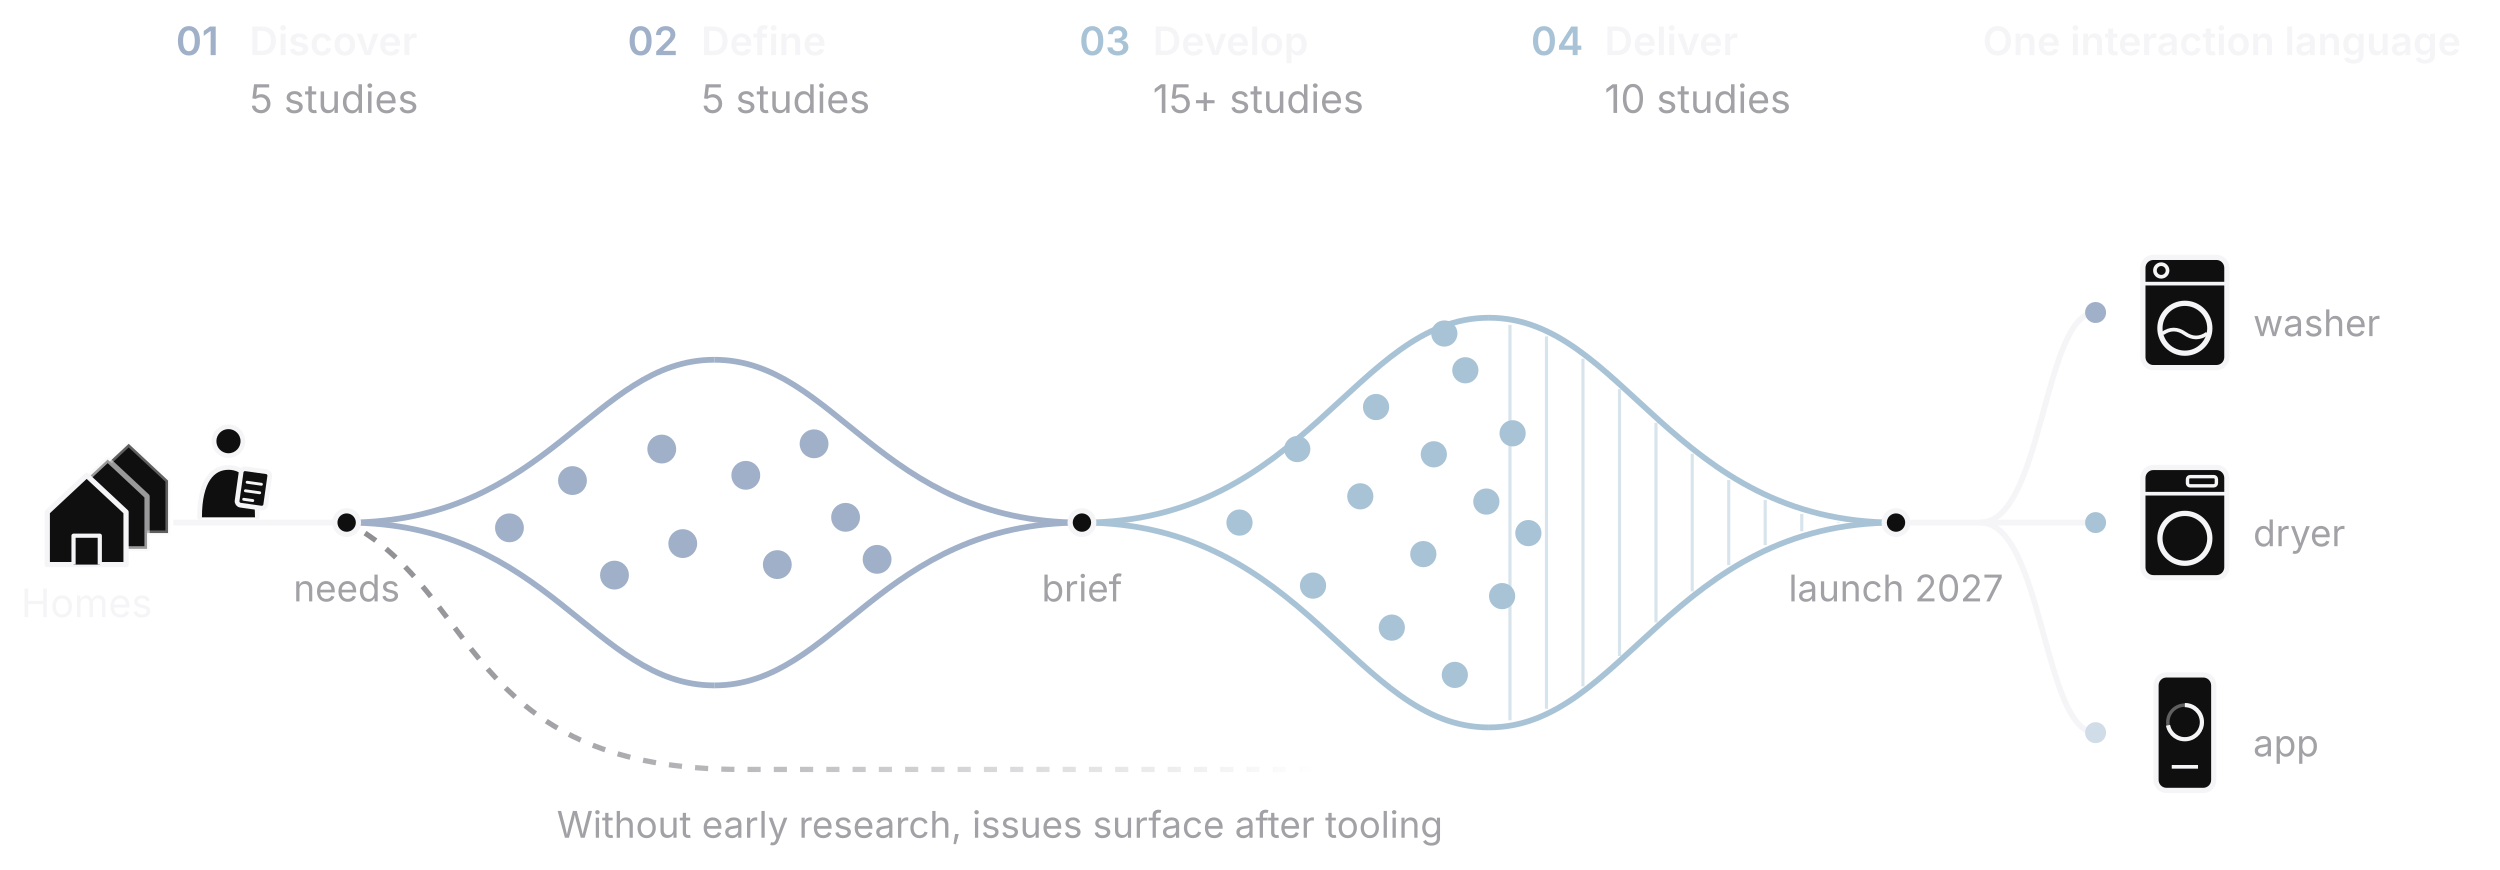
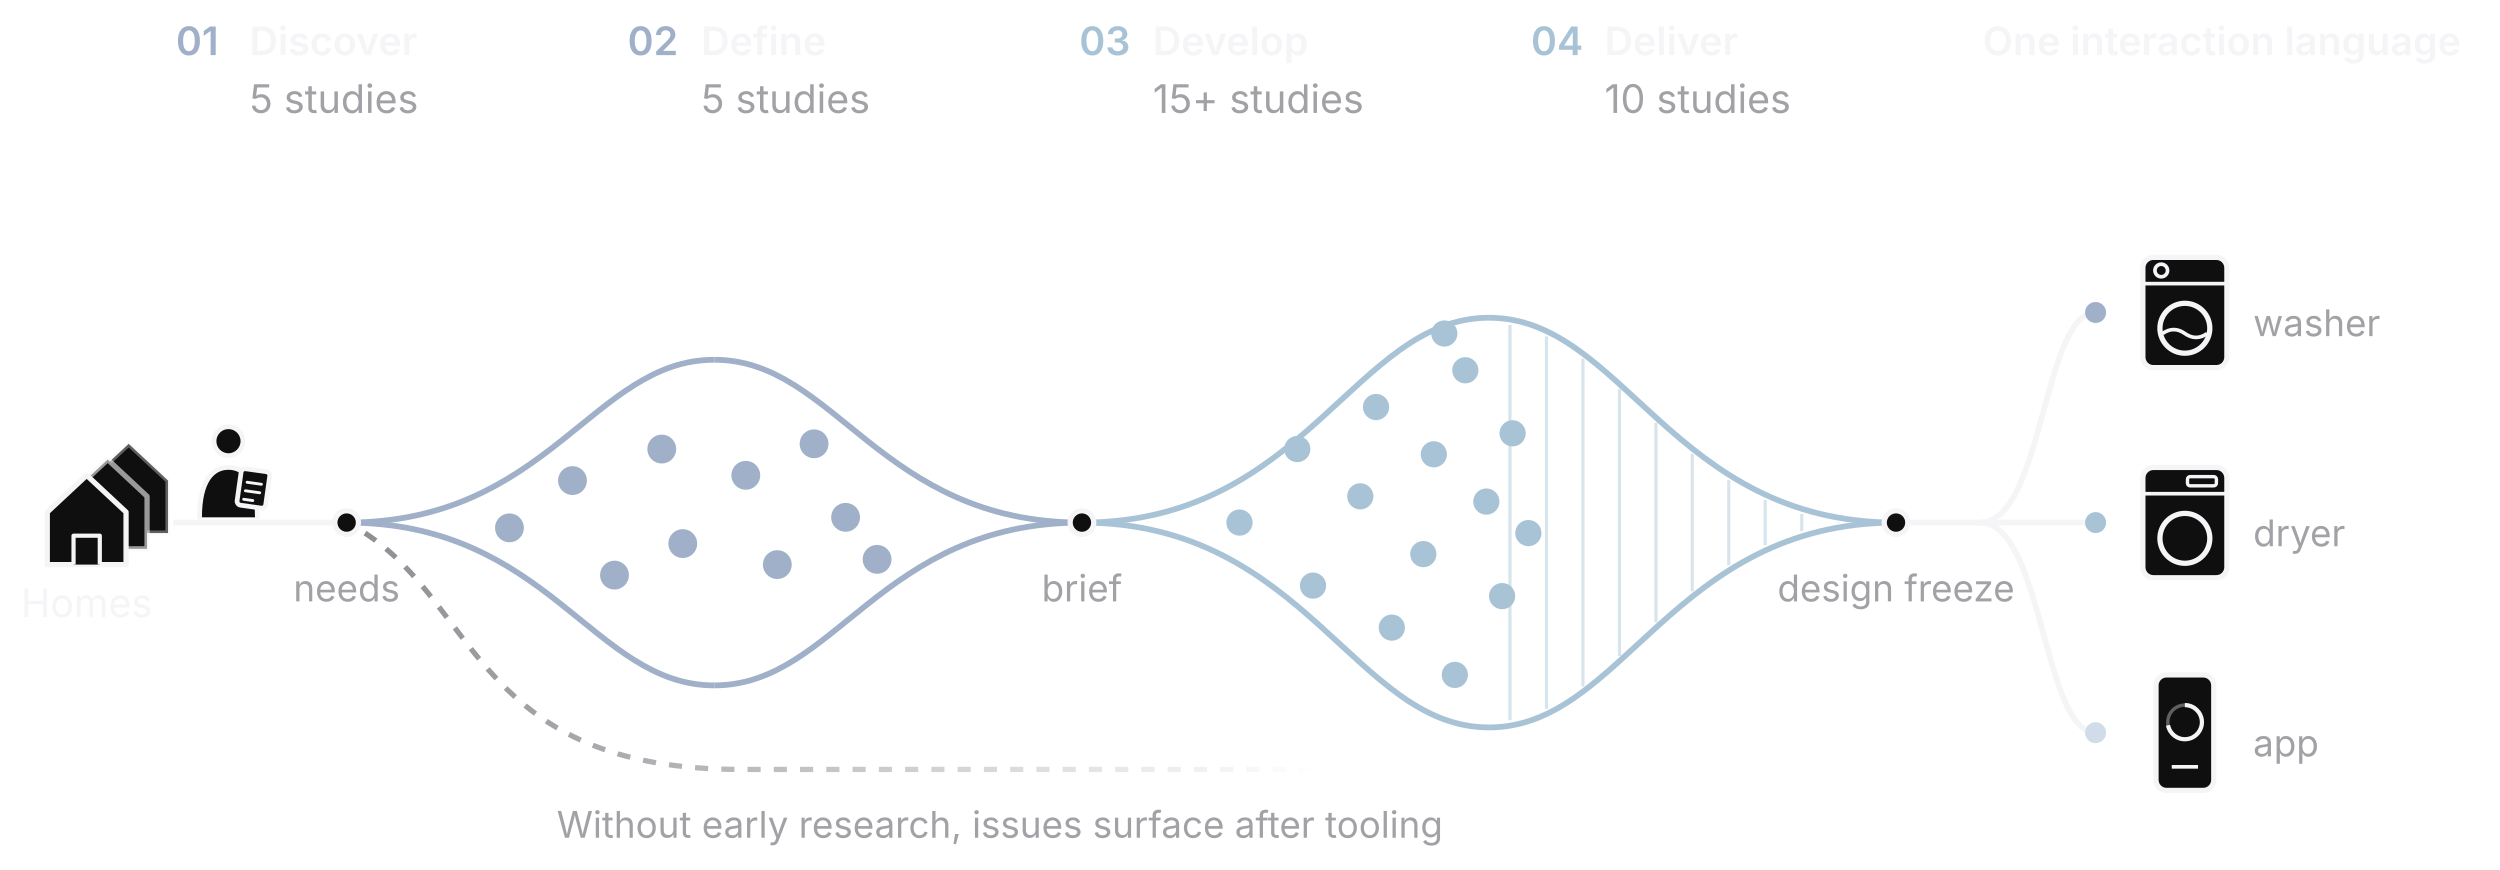
<svg xmlns="http://www.w3.org/2000/svg" fill="#f5f5f7" viewBox="118 -31 952 331" font-family="-apple-system, BlinkMacSystemFont, 'SF Pro Text', 'Helvetica Neue', Inter, Arial, sans-serif">
  <g>
    <g transform="translate(16 -12)" fill="#0f0f10" stroke="#f5f5f7" stroke-opacity="0.35" stroke-width="2" stroke-linejoin="round">
      <path d="M136 164 L151 150 L166 164 V184 H136 Z" />
      <path d="M146 184 V173 H156 V184" stroke-width="1.6" />
    </g>
  </g>
  <g>
    <g transform="translate(8 -6)" fill="#0f0f10" stroke="#f5f5f7" stroke-opacity="0.6" stroke-width="2" stroke-linejoin="round">
      <path d="M136 164 L151 150 L166 164 V184 H136 Z" />
      <path d="M146 184 V173 H156 V184" stroke-width="1.6" />
    </g>
  </g>
  <g>
    <g transform="translate(0 0)" fill="#0f0f10" stroke="#f5f5f7" stroke-opacity="1" stroke-width="2" stroke-linejoin="round">
      <path d="M136 164 L151 150 L166 164 V184 H136 Z" />
      <path d="M146 184 V173 H156 V184" stroke-width="1.6" />
    </g>
  </g>
  <text x="151" y="204" text-anchor="middle" font-size="15" fill="#f5f5f7">Homes</text>
  <g>
    <g fill="#0f0f10" stroke="#f5f5f7" stroke-width="1.8" stroke-linejoin="round" stroke-linecap="round">
      <circle cx="205" cy="137" r="5.5" />
      <path d="M194 166 C194 152 199 147 205 147 C211 147 216 152 216 166" />
      <rect x="209" y="148" width="11" height="14" rx="1.5" transform="rotate(8 214.5 155)" />
      <path d="M211.8 153 h5.5 M211.6 156.3 h5.5 M211.4 159.6 h3.5" stroke-width="1.1" transform="rotate(8 214.5 155)" />
    </g>
  </g>
  <line x1="184" y1="168" x2="250" y2="168" stroke="#f5f5f7" stroke-width="2.2" pathLength="1" />
  <defs>
    <linearGradient id="fade" x1="0" x2="1">
      <stop offset="0" stop-color="#8e8e93" stop-opacity="1" />
      <stop offset="1" stop-color="#8e8e93" stop-opacity="0" />
    </linearGradient>
  </defs>
  <path d="M257 172 C300 200, 300 262, 400 262 L620 262" fill="none" stroke="url(#fade)" stroke-width="2" stroke-dasharray="5 5" />
  <text x="330" y="288" font-size="14" fill="#a1a1a6">Without early research, issues surface after tooling</text>
  <g>
    <path d="M250 168 C327.0 168, 343.8 106, 390 106" fill="none" stroke="#9fb0c8" stroke-width="2.2" pathLength="1" />
    <path d="M250 168 C327.0 168, 343.8 230, 390 230" fill="none" stroke="#9fb0c8" stroke-width="2.2" pathLength="1" />
    <path d="M390 106 C436.2 106, 453.0 168, 530 168" fill="none" stroke="#9fb0c8" stroke-width="2.2" pathLength="1" />
    <path d="M390 230 C436.2 230, 453.0 168, 530 168" fill="none" stroke="#9fb0c8" stroke-width="2.2" pathLength="1" />
    <circle cx="312" cy="170" r="4.5" fill="#9fb0c8" stroke="#9fb0c8" stroke-width="2" />
    <circle cx="336" cy="152" r="4.5" fill="#9fb0c8" stroke="#9fb0c8" stroke-width="2" />
    <circle cx="352" cy="188" r="4.5" fill="#9fb0c8" stroke="#9fb0c8" stroke-width="2" />
    <circle cx="370" cy="140" r="4.5" fill="#9fb0c8" stroke="#9fb0c8" stroke-width="2" />
    <circle cx="378" cy="176" r="4.5" fill="#9fb0c8" stroke="#9fb0c8" stroke-width="2" />
    <circle cx="402" cy="150" r="4.5" fill="#9fb0c8" stroke="#9fb0c8" stroke-width="2" />
    <circle cx="414" cy="184" r="4.5" fill="#9fb0c8" stroke="#9fb0c8" stroke-width="2" />
    <circle cx="428" cy="138" r="4.5" fill="#9fb0c8" stroke="#9fb0c8" stroke-width="2" />
    <circle cx="440" cy="166" r="4.5" fill="#9fb0c8" stroke="#9fb0c8" stroke-width="2" />
    <circle cx="452" cy="182" r="4.5" fill="#9fb0c8" stroke="#9fb0c8" stroke-width="2" />
  </g>
  <g>
    <path d="M530 168 C615.25 168, 633.85 90, 685 90" fill="none" stroke="#a9c3d6" stroke-width="2.2" pathLength="1" />
    <path d="M530 168 C615.25 168, 633.85 246, 685 246" fill="none" stroke="#a9c3d6" stroke-width="2.2" pathLength="1" />
    <path d="M685 90 C736.15 90, 754.75 168, 840 168" fill="none" stroke="#a9c3d6" stroke-width="2.2" pathLength="1" />
    <path d="M685 246 C736.15 246, 754.75 168, 840 168" fill="none" stroke="#a9c3d6" stroke-width="2.2" pathLength="1" />
    <circle cx="590" cy="168" r="4" fill="#a9c3d6" stroke="#a9c3d6" stroke-width="2" />
    <circle cx="612" cy="140" r="4" fill="#a9c3d6" stroke="#a9c3d6" stroke-width="2" />
    <circle cx="618" cy="192" r="4" fill="#a9c3d6" stroke="#a9c3d6" stroke-width="2" />
    <circle cx="636" cy="158" r="4" fill="#a9c3d6" stroke="#a9c3d6" stroke-width="2" />
    <circle cx="642" cy="124" r="4" fill="#a9c3d6" stroke="#a9c3d6" stroke-width="2" />
    <circle cx="648" cy="208" r="4" fill="#a9c3d6" stroke="#a9c3d6" stroke-width="2" />
    <circle cx="660" cy="180" r="4" fill="#a9c3d6" stroke="#a9c3d6" stroke-width="2" />
    <circle cx="664" cy="142" r="4" fill="#a9c3d6" stroke="#a9c3d6" stroke-width="2" />
    <circle cx="668" cy="96" r="4" fill="#a9c3d6" stroke="#a9c3d6" stroke-width="2" />
    <circle cx="672" cy="226" r="4" fill="#a9c3d6" stroke="#a9c3d6" stroke-width="2" />
    <circle cx="676" cy="110" r="4" fill="#a9c3d6" stroke="#a9c3d6" stroke-width="2" />
    <circle cx="684" cy="160" r="4" fill="#a9c3d6" stroke="#a9c3d6" stroke-width="2" />
    <circle cx="690" cy="196" r="4" fill="#a9c3d6" stroke="#a9c3d6" stroke-width="2" />
    <circle cx="694" cy="134" r="4" fill="#a9c3d6" stroke="#a9c3d6" stroke-width="2" />
    <circle cx="700" cy="172" r="4" fill="#a9c3d6" stroke="#a9c3d6" stroke-width="2" />
    <line x1="693.0" y1="92.7" x2="693.0" y2="243.3" stroke="#a9c3d6" stroke-width="1.2" stroke-opacity=".45" pathLength="1" />
    <line x1="706.9" y1="97.1" x2="706.9" y2="238.9" stroke="#a9c3d6" stroke-width="1.2" stroke-opacity=".45" pathLength="1" />
    <line x1="720.8" y1="105.6" x2="720.8" y2="230.4" stroke="#a9c3d6" stroke-width="1.2" stroke-opacity=".45" pathLength="1" />
    <line x1="734.7" y1="117.2" x2="734.7" y2="218.8" stroke="#a9c3d6" stroke-width="1.2" stroke-opacity=".45" pathLength="1" />
    <line x1="748.6" y1="130.0" x2="748.6" y2="206.0" stroke="#a9c3d6" stroke-width="1.2" stroke-opacity=".45" pathLength="1" />
    <line x1="762.4" y1="141.8" x2="762.4" y2="194.2" stroke="#a9c3d6" stroke-width="1.2" stroke-opacity=".45" pathLength="1" />
    <line x1="776.3" y1="151.8" x2="776.3" y2="184.2" stroke="#a9c3d6" stroke-width="1.2" stroke-opacity=".45" pathLength="1" />
    <line x1="790.2" y1="159.4" x2="790.2" y2="176.6" stroke="#a9c3d6" stroke-width="1.2" stroke-opacity=".45" pathLength="1" />
    <line x1="804.1" y1="164.7" x2="804.1" y2="171.3" stroke="#a9c3d6" stroke-width="1.2" stroke-opacity=".45" pathLength="1" />
    <line x1="818.0" y1="168.1" x2="818.0" y2="167.9" stroke="#a9c3d6" stroke-width="1.2" stroke-opacity=".45" pathLength="1" />
  </g>
  <circle cx="250" cy="168" r="4.5" fill="#0f0f10" stroke="#f5f5f7" stroke-width="2" />
  <text x="250" y="198" text-anchor="middle" font-size="14" fill="#a1a1a6">needs</text>
  <circle cx="530" cy="168" r="4.5" fill="#0f0f10" stroke="#f5f5f7" stroke-width="2" />
  <text x="530" y="198" text-anchor="middle" font-size="14" fill="#a1a1a6">brief</text>
  <circle cx="840" cy="168" r="4.5" fill="#0f0f10" stroke="#f5f5f7" stroke-width="2" />
-   <text x="840" y="198" text-anchor="middle" font-size="14" fill="#a1a1a6">launch 2027</text>
+   <text x="840" y="198" text-anchor="middle" font-size="14" fill="#a1a1a6">design freeze</text>
  <line x1="844" y1="168" x2="872" y2="168" stroke="#f5f5f7" stroke-width="2.2" pathLength="1" />
  <path d="M872 168 C896 168, 896 88, 916 88" fill="none" stroke="#f5f5f7" stroke-width="2.2" pathLength="1" />
  <path d="M872 168 C896 168, 896 168, 916 168" fill="none" stroke="#f5f5f7" stroke-width="2.2" pathLength="1" />
  <path d="M872 168 C896 168, 896 248, 916 248" fill="none" stroke="#f5f5f7" stroke-width="2.2" pathLength="1" />
  <g>
    <g transform="translate(0 -22)" fill="#0f0f10" stroke="#f5f5f7" stroke-width="2" stroke-linejoin="round">
      <rect x="934" y="89" width="32" height="42" rx="4" />
      <path d="M934 99 h32" stroke-width="1.4" />
      <circle cx="941" cy="94" r="2.4" stroke-width="1.4" />
      <circle cx="950" cy="116" r="9.5" />
      <path d="M941.5 118 q4.25 -3 8.5 0 t8.5 0" stroke-width="1.4" fill="none" />
    </g>
  </g>
  <g>
    <g fill="#0f0f10" stroke="#f5f5f7" stroke-width="2" stroke-linejoin="round">
      <rect x="934" y="147" width="32" height="42" rx="4" />
      <path d="M934 157 h32" stroke-width="1.4" />
      <rect x="951" y="150.5" width="11" height="3.5" rx="1" stroke-width="1.3" />
      <circle cx="950" cy="174" r="9.5" />
    </g>
  </g>
  <g>
    <g transform="translate(0 22)" fill="#0f0f10" stroke="#f5f5f7" stroke-width="2" stroke-linejoin="round">
      <rect x="939" y="204" width="22" height="44" rx="4" />
      <circle cx="950" cy="222" r="6.5" stroke-width="1.3" stroke-opacity=".35" />
      <path d="M950 215.5 A6.5 6.5 0 1 1 943.6 223.2" stroke-width="1.6" fill="none" />
      <path d="M945 239 h10" stroke-width="1.4" />
    </g>
  </g>
  <circle cx="916" cy="88" r="4" fill="#9fb0c8" />
  <circle cx="916" cy="168" r="4" fill="#a9c3d6" />
  <circle cx="916" cy="248" r="4" fill="#d0dde8" />
  <text x="976" y="97" font-size="14" fill="#a1a1a6">washer</text>
  <text x="976" y="177" font-size="14" fill="#a1a1a6">dryer</text>
  <text x="976" y="257" font-size="14" fill="#a1a1a6">app</text>
  <text x="873" y="-10" font-size="15" font-weight="600" fill="#f5f5f7">One interaction language</text>
  <g>
    <text x="185" y="-10" font-size="15" font-weight="600" fill="#9fb0c8">01</text>
    <text x="213" y="-10" font-size="15" font-weight="600" fill="#f5f5f7">Discover</text>
    <text x="213" y="12" font-size="15" fill="#a1a1a6">5 studies</text>
  </g>
  <g>
    <text x="357" y="-10" font-size="15" font-weight="600" fill="#9fb0c8">02</text>
    <text x="385" y="-10" font-size="15" font-weight="600" fill="#f5f5f7">Define</text>
    <text x="385" y="12" font-size="15" fill="#a1a1a6">5 studies</text>
  </g>
  <g>
    <text x="529" y="-10" font-size="15" font-weight="600" fill="#a9c3d6">03</text>
    <text x="557" y="-10" font-size="15" font-weight="600" fill="#f5f5f7">Develop</text>
    <text x="557" y="12" font-size="15" fill="#a1a1a6">15+ studies</text>
  </g>
  <g>
    <text x="701" y="-10" font-size="15" font-weight="600" fill="#a9c3d6">04</text>
    <text x="729" y="-10" font-size="15" font-weight="600" fill="#f5f5f7">Deliver</text>
    <text x="729" y="12" font-size="15" fill="#a1a1a6">10 studies</text>
  </g>
</svg>
